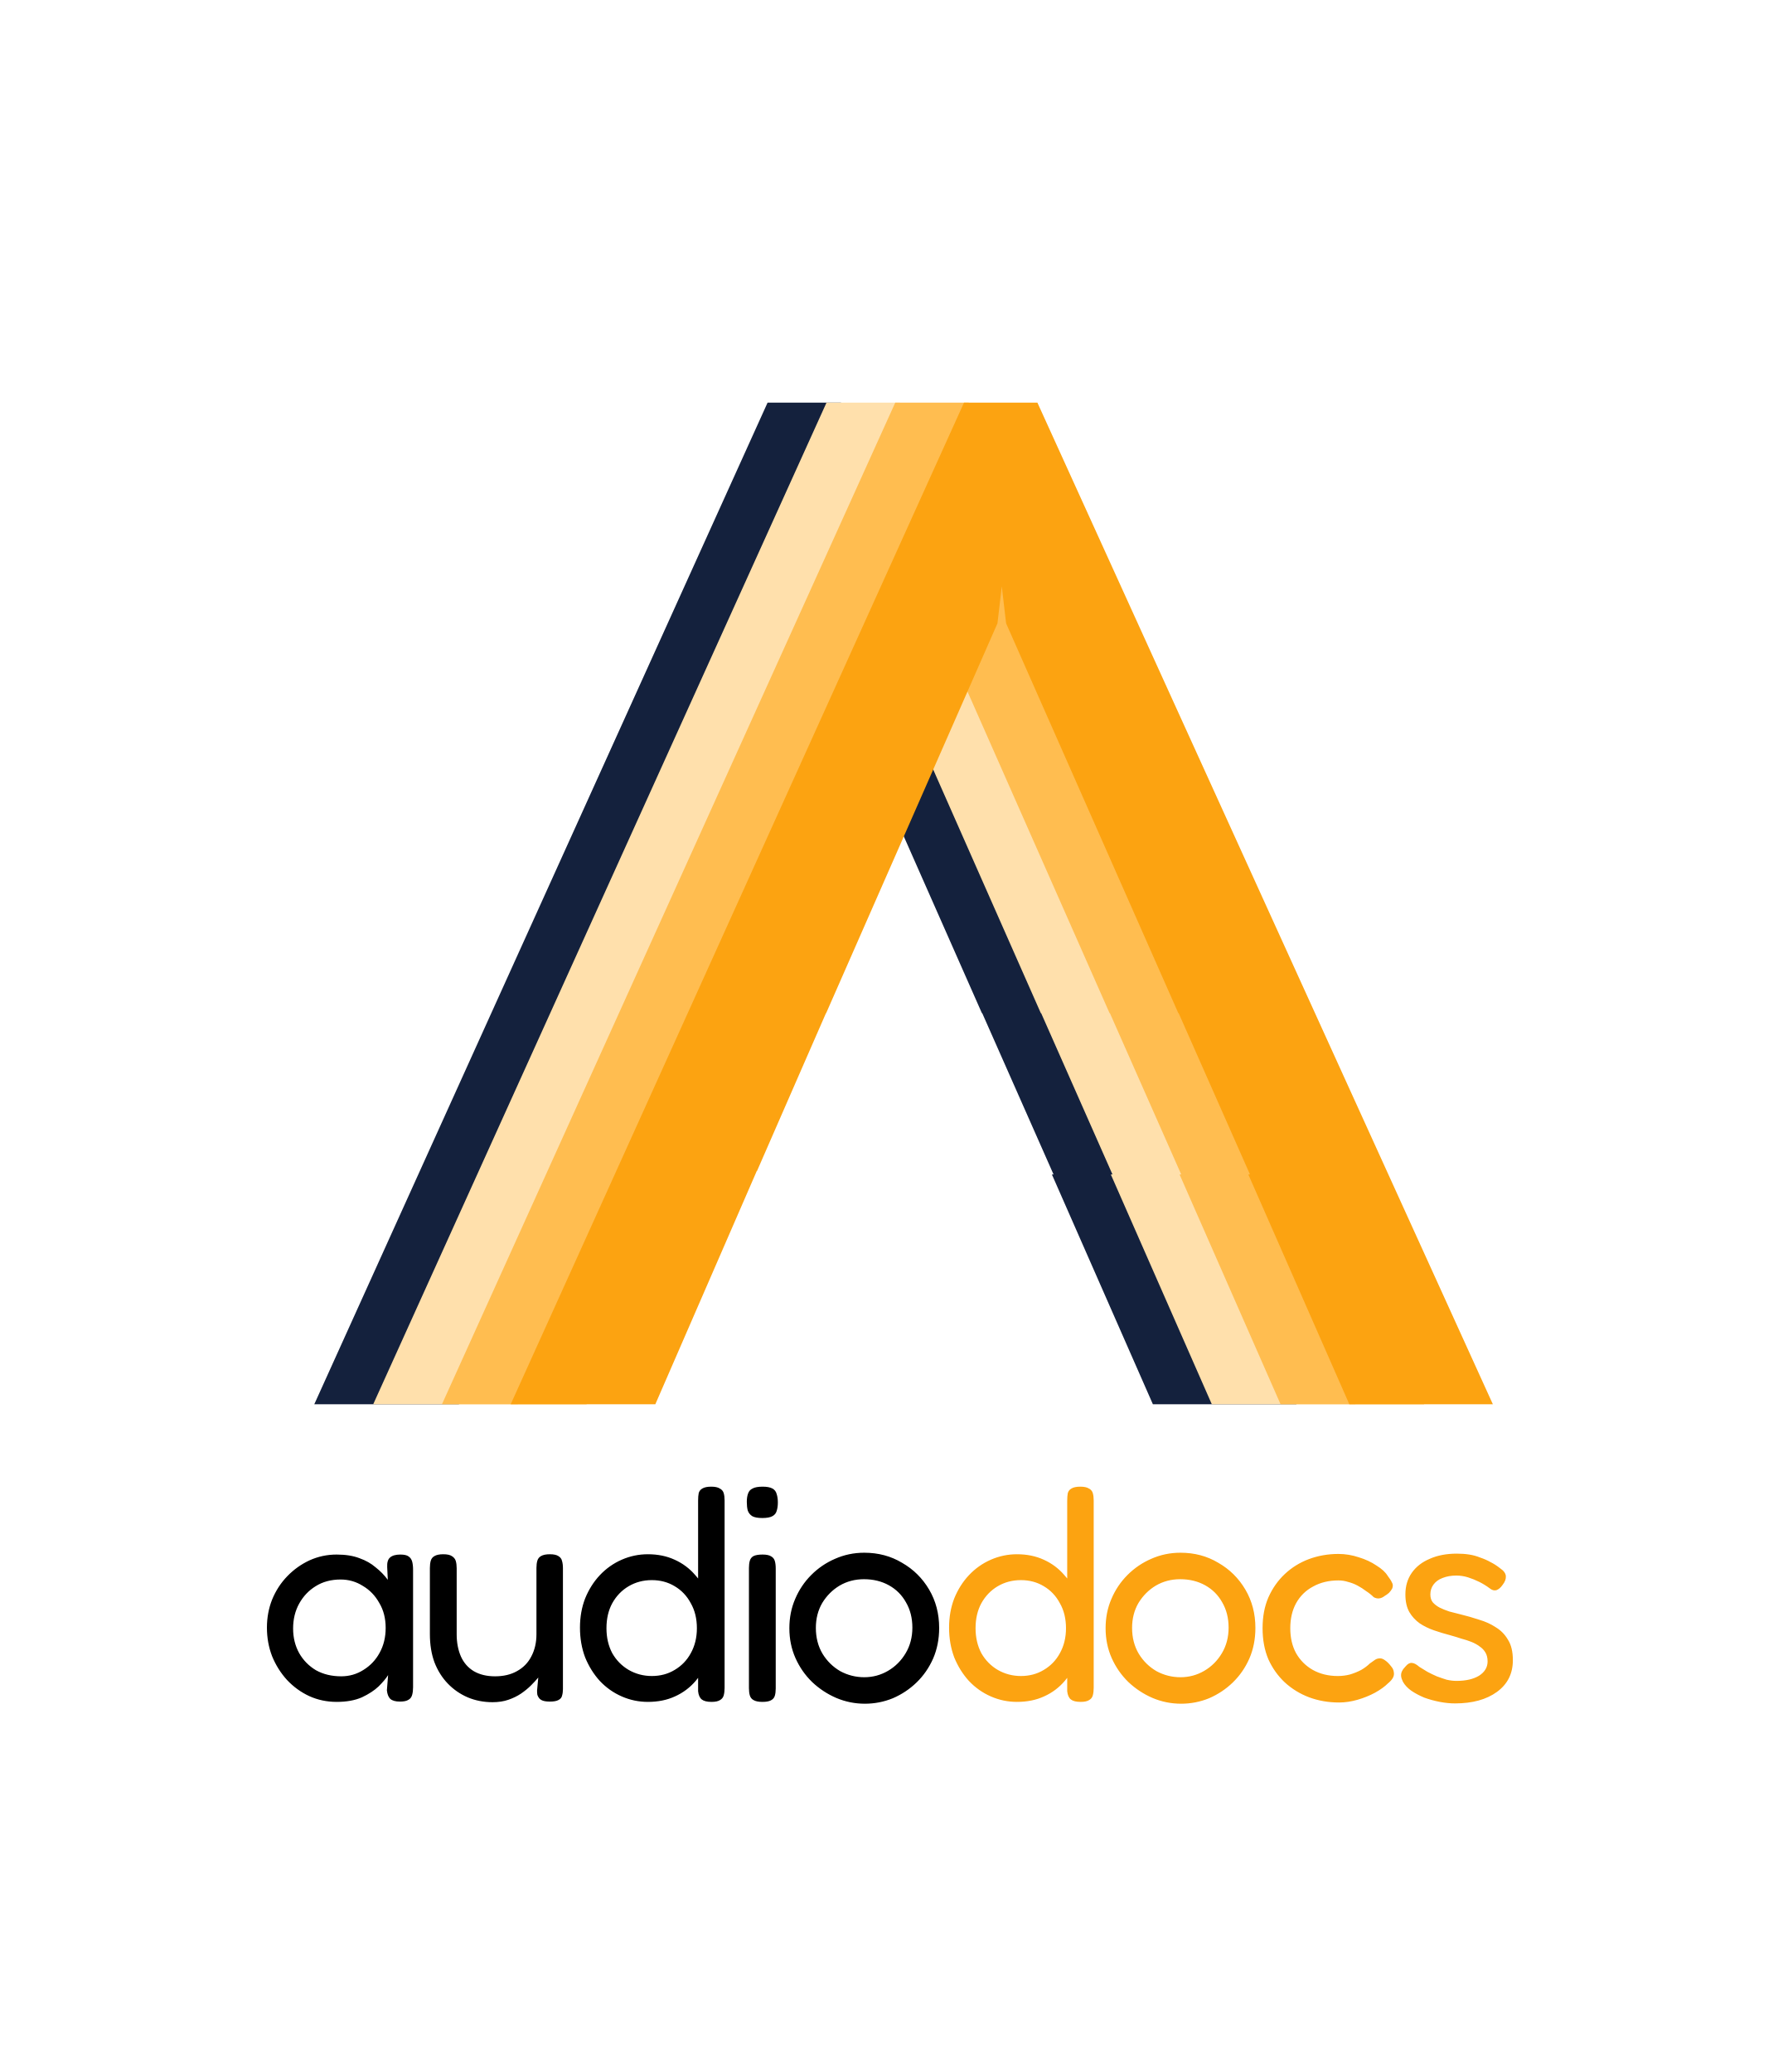
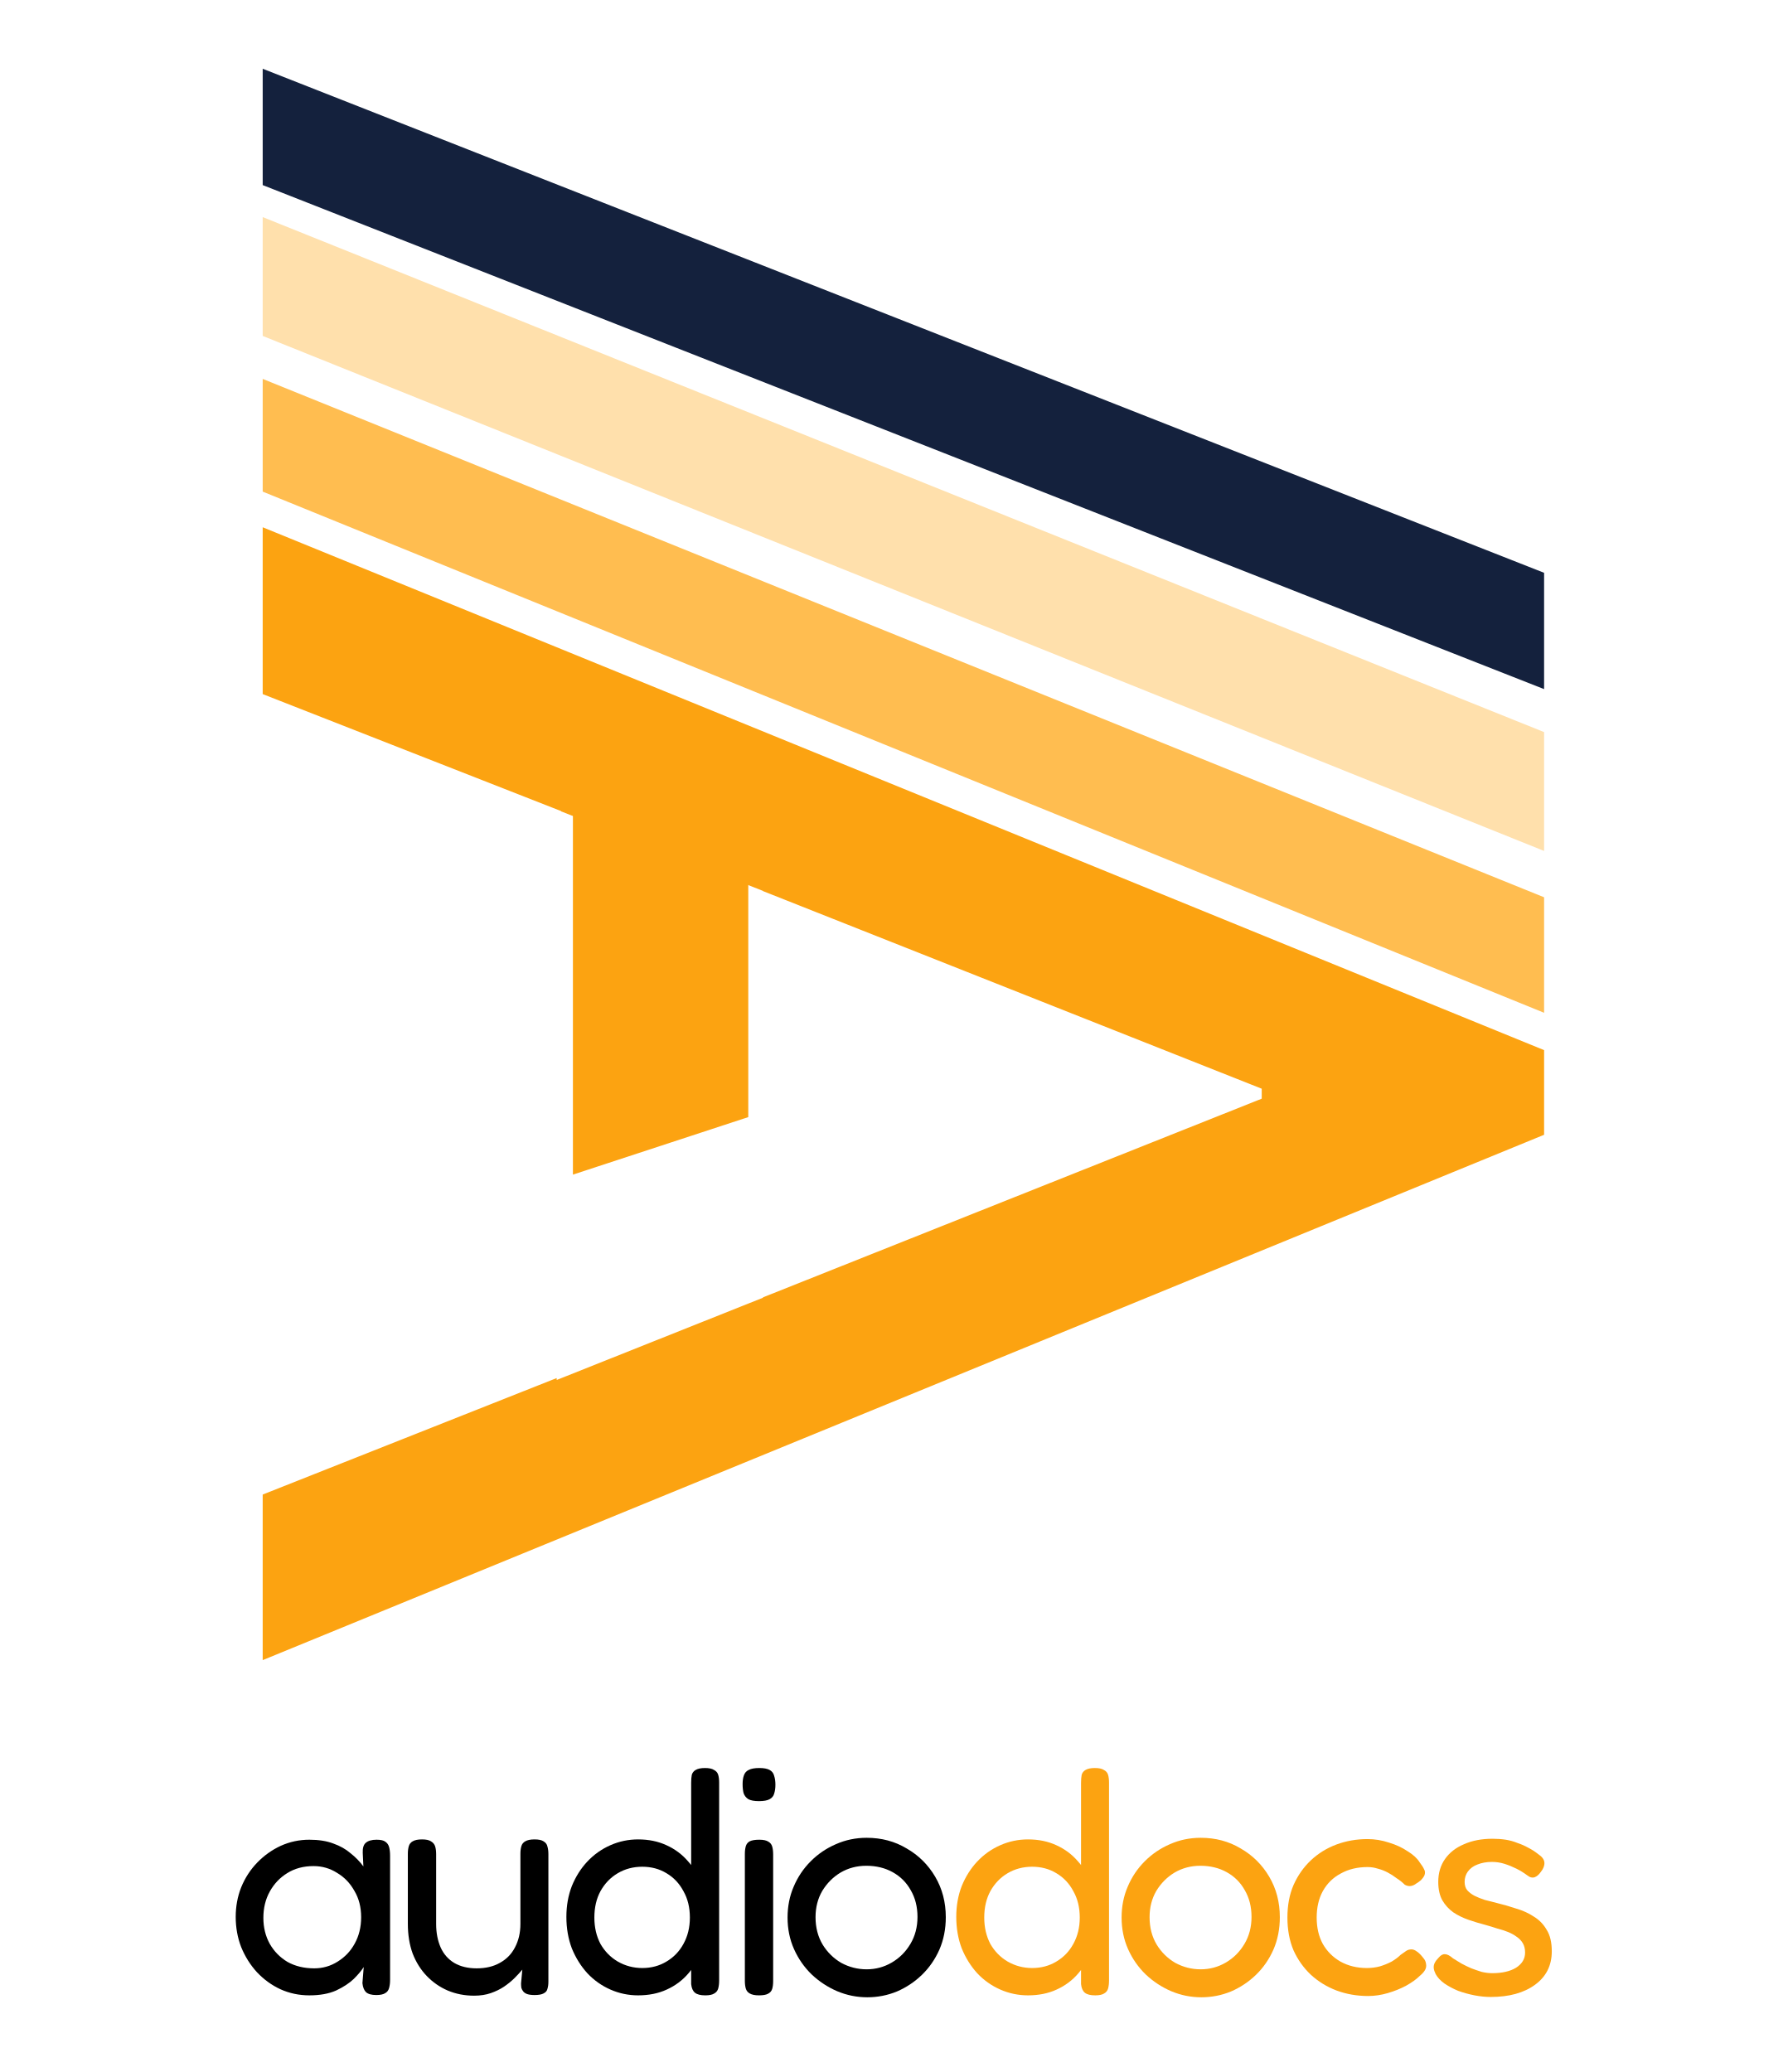
<svg xmlns="http://www.w3.org/2000/svg" width="182" height="211" viewBox="0 0 182 211" fill="none">
-   <path d="M132 143H117.384L107.102 119.599L107.269 119.596L100.01 103.178H99.977L82.44 63.477L82 59.707L81.56 63.477L64.115 103.178H64.097L60.992 110.283L60.901 110.494L57.08 119.242H57.055L46.725 143H32L78.154 41H85.626L132 143Z" fill="#14213D" />
-   <path d="M138 143H123.384L113.102 119.599L113.269 119.596L106.01 103.178H105.977L88.44 63.477L88 59.707L87.56 63.477L70.115 103.178H70.097L66.992 110.283L66.901 110.494L63.08 119.242H63.055L52.725 143H38L84.154 41H91.626L138 143Z" fill="#FFE0AC" />
-   <path d="M145 143H130.384L120.102 119.599L120.269 119.596L113.01 103.178H112.977L95.44 63.477L95 59.707L94.56 63.477L77.115 103.178H77.097L73.992 110.283L73.901 110.494L70.08 119.242H70.055L59.725 143H45L91.154 41H98.626L145 143Z" fill="#FFBD50" />
-   <path d="M152 143H137.384L127.102 119.599L127.269 119.596L120.01 103.178H119.977L102.44 63.477L102 59.707L101.56 63.477L84.115 103.178H84.097L80.992 110.283L80.901 110.494L77.08 119.242H77.055L66.725 143H52L98.154 41H105.626L152 143Z" fill="#FCA311" />
-   <path d="M40.725 173.279C40.27 173.279 39.94 173.186 39.733 173C39.547 172.814 39.433 172.525 39.392 172.132L39.516 170.582C39.309 170.913 38.989 171.295 38.555 171.729C38.121 172.142 37.553 172.514 36.85 172.845C36.147 173.155 35.29 173.31 34.277 173.31C33.285 173.31 32.355 173.114 31.487 172.721C30.64 172.328 29.885 171.781 29.224 171.078C28.583 170.375 28.077 169.569 27.705 168.66C27.354 167.751 27.178 166.779 27.178 165.746C27.178 164.733 27.354 163.783 27.705 162.894C28.077 161.985 28.594 161.189 29.255 160.507C29.916 159.825 30.671 159.288 31.518 158.895C32.386 158.502 33.306 158.306 34.277 158.306C35.186 158.306 35.961 158.43 36.602 158.678C37.243 158.905 37.79 159.215 38.245 159.608C38.72 159.98 39.134 160.404 39.485 160.879L39.423 159.577C39.402 159.122 39.495 158.802 39.702 158.616C39.929 158.409 40.281 158.306 40.756 158.306C41.149 158.306 41.428 158.368 41.593 158.492C41.779 158.616 41.903 158.792 41.965 159.019C42.027 159.246 42.058 159.525 42.058 159.856V171.822C42.058 172.111 42.027 172.37 41.965 172.597C41.903 172.824 41.779 172.99 41.593 173.093C41.407 173.217 41.118 173.279 40.725 173.279ZM34.742 170.706C35.569 170.706 36.323 170.489 37.005 170.055C37.708 169.621 38.255 169.042 38.648 168.319C39.061 167.575 39.268 166.728 39.268 165.777C39.268 164.806 39.051 163.958 38.617 163.235C38.204 162.491 37.646 161.912 36.943 161.499C36.261 161.065 35.507 160.848 34.68 160.848C33.709 160.848 32.861 161.075 32.138 161.53C31.435 161.964 30.877 162.553 30.464 163.297C30.051 164.041 29.844 164.888 29.844 165.839C29.844 166.769 30.051 167.606 30.464 168.35C30.877 169.073 31.446 169.652 32.169 170.086C32.913 170.499 33.771 170.706 34.742 170.706ZM50.156 173.341C49.246 173.341 48.399 173.176 47.614 172.845C46.849 172.514 46.177 172.049 45.599 171.45C45.02 170.851 44.565 170.127 44.235 169.28C43.925 168.433 43.77 167.472 43.77 166.397V159.67C43.77 159.381 43.801 159.133 43.863 158.926C43.925 158.719 44.049 158.564 44.235 158.461C44.441 158.337 44.741 158.275 45.134 158.275C45.526 158.275 45.816 158.337 46.002 158.461C46.208 158.585 46.343 158.75 46.405 158.957C46.467 159.164 46.498 159.412 46.498 159.701V166.428C46.498 167.275 46.642 168.03 46.932 168.691C47.221 169.332 47.655 169.828 48.234 170.179C48.833 170.53 49.556 170.706 50.404 170.706C51.272 170.706 52.016 170.53 52.636 170.179C53.276 169.828 53.762 169.332 54.093 168.691C54.444 168.03 54.62 167.275 54.62 166.428V159.67C54.62 159.381 54.651 159.133 54.713 158.926C54.775 158.719 54.899 158.564 55.085 158.461C55.291 158.337 55.591 158.275 55.984 158.275C56.376 158.275 56.666 158.337 56.852 158.461C57.058 158.585 57.182 158.75 57.224 158.957C57.286 159.164 57.317 159.412 57.317 159.701V172.008C57.317 172.256 57.286 172.483 57.224 172.69C57.182 172.876 57.058 173.021 56.852 173.124C56.666 173.227 56.376 173.279 55.984 173.279C55.694 173.279 55.457 173.248 55.271 173.186C55.105 173.124 54.981 173.041 54.899 172.938C54.816 172.835 54.754 172.721 54.713 172.597C54.692 172.452 54.682 172.308 54.682 172.163L54.806 170.83C54.599 171.078 54.351 171.347 54.062 171.636C53.772 171.925 53.431 172.204 53.039 172.473C52.667 172.721 52.243 172.928 51.768 173.093C51.292 173.258 50.755 173.341 50.156 173.341ZM65.965 173.31C65.035 173.31 64.146 173.124 63.299 172.752C62.452 172.38 61.708 171.853 61.067 171.171C60.447 170.489 59.951 169.693 59.579 168.784C59.227 167.854 59.052 166.841 59.052 165.746C59.052 164.671 59.227 163.679 59.579 162.77C59.951 161.861 60.447 161.075 61.067 160.414C61.708 159.732 62.452 159.205 63.299 158.833C64.146 158.461 65.035 158.275 65.965 158.275C66.978 158.275 67.887 158.461 68.693 158.833C69.519 159.205 70.222 159.732 70.801 160.414C71.4 161.075 71.855 161.871 72.165 162.801C72.475 163.71 72.63 164.702 72.63 165.777C72.65 166.872 72.496 167.875 72.165 168.784C71.855 169.693 71.41 170.489 70.832 171.171C70.253 171.853 69.55 172.38 68.724 172.752C67.918 173.124 66.998 173.31 65.965 173.31ZM66.368 170.675C67.236 170.675 68.011 170.468 68.693 170.055C69.395 169.642 69.943 169.073 70.336 168.35C70.749 167.606 70.956 166.759 70.956 165.808C70.956 164.837 70.749 163.989 70.336 163.266C69.943 162.522 69.395 161.943 68.693 161.53C68.011 161.117 67.236 160.91 66.368 160.91C65.5 160.91 64.715 161.117 64.012 161.53C63.309 161.943 62.751 162.522 62.338 163.266C61.945 163.989 61.749 164.837 61.749 165.808C61.749 166.759 61.945 167.606 62.338 168.35C62.751 169.073 63.309 169.642 64.012 170.055C64.735 170.468 65.52 170.675 66.368 170.675ZM72.444 173.31C71.989 173.31 71.659 173.227 71.452 173.062C71.245 172.897 71.121 172.618 71.08 172.225V152.819C71.08 152.509 71.1 152.251 71.142 152.044C71.204 151.837 71.328 151.682 71.514 151.579C71.721 151.455 72.02 151.393 72.413 151.393C72.805 151.393 73.095 151.455 73.281 151.579C73.487 151.682 73.622 151.837 73.684 152.044C73.746 152.251 73.777 152.499 73.777 152.788V171.884C73.777 172.173 73.746 172.432 73.684 172.659C73.622 172.866 73.498 173.021 73.312 173.124C73.126 173.248 72.837 173.31 72.444 173.31ZM77.619 173.31C77.226 173.31 76.927 173.248 76.72 173.124C76.534 173.021 76.41 172.866 76.348 172.659C76.286 172.452 76.255 172.204 76.255 171.915V159.67C76.255 159.381 76.286 159.133 76.348 158.926C76.41 158.719 76.534 158.564 76.72 158.461C76.927 158.358 77.237 158.306 77.65 158.306C78.043 158.306 78.332 158.368 78.518 158.492C78.704 158.595 78.828 158.75 78.89 158.957C78.952 159.164 78.983 159.422 78.983 159.732V171.946C78.983 172.235 78.952 172.483 78.89 172.69C78.828 172.897 78.694 173.052 78.487 173.155C78.301 173.258 78.011 173.31 77.619 173.31ZM77.619 154.586C77.164 154.586 76.823 154.524 76.596 154.4C76.368 154.255 76.213 154.059 76.131 153.811C76.069 153.563 76.038 153.274 76.038 152.943C76.038 152.612 76.079 152.333 76.162 152.106C76.245 151.858 76.4 151.682 76.627 151.579C76.854 151.455 77.195 151.393 77.65 151.393C78.084 151.393 78.415 151.455 78.642 151.579C78.869 151.703 79.014 151.889 79.076 152.137C79.159 152.385 79.2 152.674 79.2 153.005C79.2 153.336 79.159 153.625 79.076 153.873C79.014 154.1 78.869 154.276 78.642 154.4C78.415 154.524 78.073 154.586 77.619 154.586ZM88.06 173.496C87.047 173.496 86.076 173.3 85.146 172.907C84.236 172.514 83.42 171.977 82.697 171.295C81.973 170.592 81.405 169.776 80.992 168.846C80.578 167.916 80.372 166.903 80.372 165.808C80.372 164.733 80.568 163.741 80.961 162.832C81.353 161.902 81.901 161.086 82.604 160.383C83.306 159.68 84.112 159.133 85.022 158.74C85.952 158.327 86.944 158.12 87.998 158.12C89.424 158.12 90.705 158.461 91.842 159.143C92.999 159.804 93.919 160.714 94.601 161.871C95.283 163.028 95.624 164.33 95.624 165.777C95.624 166.914 95.417 167.957 95.004 168.908C94.59 169.838 94.032 170.644 93.33 171.326C92.627 172.008 91.821 172.545 90.912 172.938C90.002 173.31 89.052 173.496 88.06 173.496ZM87.998 170.799C88.866 170.799 89.672 170.582 90.416 170.148C91.16 169.714 91.759 169.115 92.214 168.35C92.668 167.585 92.896 166.717 92.896 165.746C92.896 164.775 92.679 163.917 92.245 163.173C91.831 162.429 91.253 161.85 90.509 161.437C89.765 161.024 88.917 160.817 87.967 160.817C87.057 160.817 86.231 161.034 85.487 161.468C84.763 161.902 84.174 162.491 83.72 163.235C83.286 163.979 83.069 164.826 83.069 165.777C83.069 166.769 83.296 167.647 83.751 168.412C84.205 169.156 84.805 169.745 85.549 170.179C86.313 170.592 87.13 170.799 87.998 170.799Z" fill="black" />
-   <path d="M103.546 173.31C102.616 173.31 101.728 173.124 100.88 172.752C100.033 172.38 99.289 171.853 98.648 171.171C98.028 170.489 97.532 169.693 97.16 168.784C96.809 167.854 96.633 166.841 96.633 165.746C96.633 164.671 96.809 163.679 97.16 162.77C97.532 161.861 98.028 161.075 98.648 160.414C99.289 159.732 100.033 159.205 100.88 158.833C101.728 158.461 102.616 158.275 103.546 158.275C104.559 158.275 105.468 158.461 106.274 158.833C107.101 159.205 107.804 159.732 108.382 160.414C108.982 161.075 109.436 161.871 109.746 162.801C110.056 163.71 110.211 164.702 110.211 165.777C110.232 166.872 110.077 167.875 109.746 168.784C109.436 169.693 108.992 170.489 108.413 171.171C107.835 171.853 107.132 172.38 106.305 172.752C105.499 173.124 104.58 173.31 103.546 173.31ZM103.949 170.675C104.817 170.675 105.592 170.468 106.274 170.055C106.977 169.642 107.525 169.073 107.917 168.35C108.331 167.606 108.537 166.759 108.537 165.808C108.537 164.837 108.331 163.989 107.917 163.266C107.525 162.522 106.977 161.943 106.274 161.53C105.592 161.117 104.817 160.91 103.949 160.91C103.081 160.91 102.296 161.117 101.593 161.53C100.891 161.943 100.333 162.522 99.919 163.266C99.527 163.989 99.33 164.837 99.33 165.808C99.33 166.759 99.527 167.606 99.919 168.35C100.333 169.073 100.891 169.642 101.593 170.055C102.317 170.468 103.102 170.675 103.949 170.675ZM110.025 173.31C109.571 173.31 109.24 173.227 109.033 173.062C108.827 172.897 108.703 172.618 108.661 172.225V152.819C108.661 152.509 108.682 152.251 108.723 152.044C108.785 151.837 108.909 151.682 109.095 151.579C109.302 151.455 109.602 151.393 109.994 151.393C110.387 151.393 110.676 151.455 110.862 151.579C111.069 151.682 111.203 151.837 111.265 152.044C111.327 152.251 111.358 152.499 111.358 152.788V171.884C111.358 172.173 111.327 172.432 111.265 172.659C111.203 172.866 111.079 173.021 110.893 173.124C110.707 173.248 110.418 173.31 110.025 173.31ZM120.258 173.496C119.246 173.496 118.274 173.3 117.344 172.907C116.435 172.514 115.619 171.977 114.895 171.295C114.172 170.592 113.604 169.776 113.19 168.846C112.777 167.916 112.57 166.903 112.57 165.808C112.57 164.733 112.767 163.741 113.159 162.832C113.552 161.902 114.1 161.086 114.802 160.383C115.505 159.68 116.311 159.133 117.22 158.74C118.15 158.327 119.142 158.12 120.196 158.12C121.622 158.12 122.904 158.461 124.04 159.143C125.198 159.804 126.117 160.714 126.799 161.871C127.481 163.028 127.822 164.33 127.822 165.777C127.822 166.914 127.616 167.957 127.202 168.908C126.789 169.838 126.231 170.644 125.528 171.326C124.826 172.008 124.02 172.545 123.11 172.938C122.201 173.31 121.25 173.496 120.258 173.496ZM120.196 170.799C121.064 170.799 121.87 170.582 122.614 170.148C123.358 169.714 123.958 169.115 124.412 168.35C124.867 167.585 125.094 166.717 125.094 165.746C125.094 164.775 124.877 163.917 124.443 163.173C124.03 162.429 123.451 161.85 122.707 161.437C121.963 161.024 121.116 160.817 120.165 160.817C119.256 160.817 118.429 161.034 117.685 161.468C116.962 161.902 116.373 162.491 115.918 163.235C115.484 163.979 115.267 164.826 115.267 165.777C115.267 166.769 115.495 167.647 115.949 168.412C116.404 169.156 117.003 169.745 117.747 170.179C118.512 170.592 119.328 170.799 120.196 170.799ZM136.334 173.372C135.259 173.372 134.247 173.196 133.296 172.845C132.366 172.494 131.539 171.987 130.816 171.326C130.113 170.665 129.555 169.879 129.142 168.97C128.749 168.04 128.553 166.986 128.553 165.808C128.553 164.63 128.749 163.586 129.142 162.677C129.555 161.747 130.113 160.951 130.816 160.29C131.519 159.629 132.335 159.122 133.265 158.771C134.216 158.42 135.218 158.244 136.272 158.244C136.975 158.244 137.667 158.358 138.349 158.585C139.031 158.792 139.63 159.071 140.147 159.422C140.684 159.753 141.067 160.104 141.294 160.476C141.501 160.745 141.645 160.972 141.728 161.158C141.831 161.323 141.842 161.52 141.759 161.747C141.676 161.912 141.563 162.067 141.418 162.212C141.273 162.336 141.129 162.439 140.984 162.522C140.612 162.811 140.24 162.853 139.868 162.646C139.641 162.419 139.382 162.212 139.093 162.026C138.824 161.819 138.535 161.633 138.225 161.468C137.915 161.303 137.595 161.179 137.264 161.096C136.954 160.993 136.623 160.941 136.272 160.941C135.301 160.941 134.443 161.148 133.699 161.561C132.955 161.954 132.376 162.522 131.963 163.266C131.57 163.989 131.374 164.837 131.374 165.808C131.374 166.779 131.57 167.627 131.963 168.35C132.376 169.073 132.945 169.642 133.668 170.055C134.412 170.468 135.259 170.675 136.21 170.675C136.644 170.675 137.057 170.623 137.45 170.52C137.863 170.396 138.246 170.241 138.597 170.055C138.948 169.848 139.238 169.631 139.465 169.404C139.672 169.259 139.847 169.135 139.992 169.032C140.137 168.929 140.312 168.877 140.519 168.877C140.684 168.877 140.86 168.949 141.046 169.094C141.232 169.218 141.428 169.414 141.635 169.683C141.8 169.869 141.893 170.065 141.914 170.272C141.955 170.479 141.924 170.675 141.821 170.861C141.718 171.047 141.552 171.233 141.325 171.419C140.994 171.75 140.55 172.07 139.992 172.38C139.455 172.669 138.866 172.907 138.225 173.093C137.584 173.279 136.954 173.372 136.334 173.372ZM148.147 173.465C147.651 173.465 147.134 173.413 146.597 173.31C146.059 173.207 145.532 173.062 145.016 172.876C144.52 172.669 144.075 172.432 143.683 172.163C143.311 171.894 143.032 171.595 142.846 171.264C142.742 171.057 142.68 170.871 142.66 170.706C142.639 170.52 142.67 170.344 142.753 170.179C142.835 170.014 142.959 169.848 143.125 169.683C143.331 169.435 143.538 169.321 143.745 169.342C143.951 169.342 144.21 169.476 144.52 169.745C144.747 169.89 145.016 170.055 145.326 170.241C145.636 170.406 145.956 170.561 146.287 170.706C146.617 170.83 146.948 170.944 147.279 171.047C147.63 171.13 147.971 171.171 148.302 171.171C149.252 171.171 150.017 170.995 150.596 170.644C151.174 170.272 151.464 169.786 151.464 169.187C151.464 168.836 151.391 168.536 151.247 168.288C151.102 168.04 150.906 167.833 150.658 167.668C150.41 167.482 150.131 167.327 149.821 167.203C149.511 167.079 149.159 166.965 148.767 166.862C148.395 166.738 148.023 166.624 147.651 166.521C147.093 166.376 146.545 166.211 146.008 166.025C145.47 165.839 144.985 165.601 144.551 165.312C144.117 165.002 143.765 164.62 143.497 164.165C143.228 163.69 143.094 163.09 143.094 162.367C143.094 161.52 143.311 160.786 143.745 160.166C144.179 159.546 144.788 159.071 145.574 158.74C146.359 158.389 147.279 158.213 148.333 158.213C148.787 158.213 149.211 158.244 149.604 158.306C149.996 158.368 150.368 158.471 150.72 158.616C151.092 158.74 151.443 158.895 151.774 159.081C152.104 159.246 152.425 159.453 152.735 159.701C153.107 159.949 153.303 160.218 153.324 160.507C153.344 160.796 153.231 161.096 152.983 161.406C152.797 161.675 152.59 161.85 152.363 161.933C152.135 161.995 151.908 161.933 151.681 161.747C151.35 161.499 150.999 161.282 150.627 161.096C150.255 160.91 149.872 160.755 149.48 160.631C149.087 160.507 148.684 160.445 148.271 160.445C147.754 160.445 147.289 160.528 146.876 160.693C146.483 160.838 146.173 161.065 145.946 161.375C145.739 161.664 145.636 161.995 145.636 162.367C145.636 162.698 145.718 162.966 145.884 163.173C146.07 163.38 146.297 163.555 146.566 163.7C146.855 163.845 147.186 163.979 147.558 164.103C147.95 164.206 148.353 164.31 148.767 164.413C149.366 164.558 149.976 164.733 150.596 164.94C151.236 165.126 151.805 165.384 152.301 165.715C152.817 166.025 153.231 166.449 153.541 166.986C153.871 167.503 154.037 168.195 154.037 169.063C154.037 170.427 153.499 171.502 152.425 172.287C151.35 173.072 149.924 173.465 148.147 173.465Z" fill="#FCA311" />
+   <path d="M151.778 203.359C151.254 203.359 150.709 203.304 150.141 203.195C149.574 203.086 149.017 202.933 148.471 202.736C147.947 202.518 147.478 202.267 147.063 201.983C146.67 201.7 146.375 201.383 146.179 201.034C146.07 200.815 146.004 200.619 145.983 200.444C145.961 200.248 145.993 200.062 146.081 199.888C146.168 199.713 146.299 199.538 146.474 199.364C146.692 199.102 146.91 198.982 147.129 199.004C147.347 199.004 147.62 199.145 147.947 199.429C148.187 199.582 148.471 199.757 148.799 199.953C149.126 200.128 149.464 200.292 149.814 200.444C150.163 200.575 150.512 200.695 150.862 200.805C151.233 200.892 151.593 200.936 151.942 200.936C152.946 200.936 153.754 200.75 154.365 200.379C154.976 199.986 155.282 199.473 155.282 198.84C155.282 198.469 155.206 198.152 155.053 197.89C154.9 197.628 154.693 197.41 154.431 197.235C154.169 197.039 153.874 196.875 153.547 196.744C153.219 196.613 152.848 196.493 152.433 196.384C152.04 196.253 151.647 196.133 151.254 196.024C150.665 195.871 150.087 195.696 149.519 195.5C148.951 195.303 148.438 195.052 147.98 194.747C147.522 194.419 147.15 194.015 146.867 193.535C146.583 193.033 146.441 192.4 146.441 191.636C146.441 190.741 146.67 189.966 147.129 189.311C147.587 188.656 148.231 188.154 149.061 187.805C149.89 187.434 150.862 187.248 151.975 187.248C152.455 187.248 152.903 187.281 153.317 187.346C153.732 187.412 154.125 187.521 154.496 187.674C154.889 187.805 155.26 187.968 155.61 188.165C155.959 188.34 156.297 188.558 156.625 188.82C157.018 189.082 157.225 189.366 157.247 189.671C157.269 189.977 157.149 190.293 156.887 190.621C156.69 190.905 156.472 191.09 156.232 191.177C155.992 191.243 155.751 191.177 155.511 190.981C155.162 190.719 154.791 190.49 154.398 190.293C154.005 190.097 153.601 189.933 153.186 189.802C152.772 189.671 152.346 189.606 151.909 189.606C151.364 189.606 150.872 189.693 150.436 189.868C150.021 190.02 149.694 190.261 149.453 190.588C149.235 190.894 149.126 191.243 149.126 191.636C149.126 191.985 149.213 192.269 149.388 192.487C149.584 192.706 149.825 192.891 150.108 193.044C150.414 193.197 150.763 193.339 151.156 193.47C151.571 193.579 151.997 193.688 152.433 193.797C153.066 193.95 153.71 194.135 154.365 194.354C155.042 194.55 155.642 194.823 156.166 195.172C156.712 195.5 157.149 195.947 157.476 196.515C157.825 197.061 158 197.792 158 198.709C158 200.15 157.432 201.285 156.297 202.114C155.162 202.944 153.656 203.359 151.778 203.359Z" fill="#FCA311" />
+   <path d="M139.301 203.261C138.166 203.261 137.096 203.075 136.092 202.704C135.11 202.333 134.236 201.798 133.472 201.099C132.73 200.401 132.141 199.571 131.704 198.611C131.289 197.628 131.082 196.515 131.082 195.271C131.082 194.026 131.289 192.924 131.704 191.963C132.141 190.981 132.73 190.141 133.472 189.442C134.215 188.743 135.077 188.209 136.059 187.838C137.063 187.466 138.122 187.281 139.236 187.281C139.978 187.281 140.709 187.401 141.429 187.641C142.15 187.859 142.783 188.154 143.329 188.525C143.896 188.874 144.3 189.246 144.54 189.639C144.759 189.922 144.911 190.162 144.999 190.359C145.108 190.534 145.119 190.741 145.031 190.981C144.944 191.156 144.824 191.319 144.671 191.472C144.518 191.603 144.366 191.712 144.213 191.8C143.82 192.105 143.427 192.149 143.034 191.931C142.794 191.691 142.521 191.472 142.215 191.276C141.932 191.057 141.626 190.861 141.299 190.686C140.971 190.512 140.633 190.381 140.283 190.293C139.956 190.184 139.607 190.13 139.236 190.13C138.21 190.13 137.304 190.348 136.518 190.785C135.732 191.199 135.121 191.8 134.684 192.586C134.269 193.35 134.062 194.245 134.062 195.271C134.062 196.297 134.269 197.192 134.684 197.956C135.121 198.72 135.721 199.32 136.485 199.757C137.271 200.193 138.166 200.412 139.17 200.412C139.629 200.412 140.065 200.357 140.48 200.248C140.916 200.117 141.32 199.953 141.691 199.757C142.063 199.538 142.368 199.309 142.608 199.069C142.827 198.916 143.012 198.785 143.165 198.676C143.318 198.567 143.503 198.512 143.722 198.512C143.896 198.512 144.082 198.589 144.278 198.742C144.475 198.873 144.682 199.08 144.9 199.364C145.075 199.56 145.173 199.768 145.195 199.986C145.239 200.204 145.206 200.412 145.097 200.608C144.988 200.805 144.813 201.001 144.573 201.198C144.224 201.547 143.754 201.885 143.165 202.213C142.597 202.518 141.975 202.769 141.299 202.966C140.622 203.162 139.956 203.261 139.301 203.261Z" fill="#FCA311" />
+   <path d="M122.32 203.391C121.251 203.391 120.225 203.184 119.242 202.769C118.282 202.355 117.419 201.787 116.655 201.067C115.891 200.324 115.291 199.462 114.854 198.48C114.418 197.497 114.199 196.428 114.199 195.271C114.199 194.136 114.407 193.088 114.822 192.127C115.236 191.145 115.815 190.283 116.557 189.54C117.299 188.798 118.151 188.22 119.111 187.805C120.094 187.368 121.141 187.15 122.255 187.15C123.761 187.15 125.115 187.51 126.315 188.23C127.538 188.929 128.509 189.89 129.229 191.112C129.95 192.335 130.31 193.71 130.31 195.238C130.31 196.439 130.092 197.541 129.655 198.545C129.219 199.528 128.629 200.379 127.887 201.099C127.145 201.82 126.293 202.387 125.333 202.802C124.372 203.195 123.368 203.391 122.32 203.391ZM122.255 200.543C123.172 200.543 124.023 200.313 124.809 199.855C125.595 199.397 126.228 198.764 126.708 197.956C127.188 197.148 127.428 196.231 127.428 195.205C127.428 194.179 127.199 193.273 126.741 192.487C126.304 191.701 125.693 191.09 124.907 190.654C124.121 190.217 123.226 189.999 122.222 189.999C121.261 189.999 120.388 190.228 119.602 190.686C118.838 191.145 118.216 191.767 117.736 192.553C117.278 193.339 117.048 194.234 117.048 195.238C117.048 196.286 117.288 197.214 117.769 198.021C118.249 198.807 118.882 199.429 119.668 199.888C120.476 200.324 121.338 200.543 122.255 200.543Z" fill="#FCA311" />
+   <path d="M104.667 203.195C103.685 203.195 102.746 202.999 101.851 202.606C100.956 202.213 100.17 201.656 99.493 200.936C98.839 200.215 98.315 199.375 97.922 198.414C97.551 197.432 97.365 196.362 97.365 195.205C97.365 194.07 97.551 193.022 97.922 192.062C98.315 191.101 98.839 190.272 99.493 189.573C100.17 188.853 100.956 188.296 101.851 187.903C102.746 187.51 103.685 187.314 104.667 187.314C105.737 187.314 106.697 187.51 107.549 187.903C108.422 188.296 109.164 188.853 109.776 189.573C110.409 190.272 110.889 191.112 111.216 192.094C111.544 193.055 111.707 194.103 111.707 195.238C111.729 196.395 111.566 197.454 111.216 198.414C110.889 199.375 110.42 200.215 109.808 200.936C109.197 201.656 108.455 202.213 107.582 202.606C106.73 202.999 105.759 203.195 104.667 203.195ZM105.093 200.412C106.01 200.412 106.828 200.193 107.549 199.757C108.291 199.32 108.87 198.72 109.284 197.956C109.721 197.17 109.939 196.275 109.939 195.271C109.939 194.245 109.721 193.35 109.284 192.586C108.87 191.8 108.291 191.188 107.549 190.752C106.828 190.315 106.01 190.097 105.093 190.097C104.176 190.097 103.347 190.315 102.604 190.752C101.862 191.188 101.273 191.8 100.836 192.586C100.421 193.35 100.214 194.245 100.214 195.271C100.214 196.275 100.421 197.17 100.836 197.956C101.273 198.72 101.862 199.32 102.604 199.757C103.368 200.193 104.198 200.412 105.093 200.412ZM111.511 203.195C111.031 203.195 110.681 203.108 110.463 202.933C110.245 202.758 110.114 202.464 110.07 202.049V181.55C110.07 181.223 110.092 180.95 110.136 180.732C110.201 180.514 110.332 180.35 110.529 180.241C110.747 180.11 111.063 180.044 111.478 180.044C111.893 180.044 112.199 180.11 112.395 180.241C112.613 180.35 112.755 180.514 112.821 180.732C112.886 180.95 112.919 181.212 112.919 181.518V201.689C112.919 201.994 112.886 202.267 112.821 202.507C112.755 202.726 112.624 202.889 112.428 202.999C112.231 203.13 111.926 203.195 111.511 203.195Z" fill="#FCA311" />
+   <path d="M88.309 203.391C87.239 203.391 86.213 203.184 85.231 202.769C84.27 202.355 83.408 201.787 82.644 201.067C81.88 200.324 81.28 199.462 80.843 198.48C80.406 197.497 80.188 196.428 80.188 195.271C80.188 194.136 80.395 193.088 80.81 192.127C81.225 191.145 81.803 190.283 82.546 189.54C83.288 188.798 84.139 188.22 85.1 187.805C86.082 187.368 87.13 187.15 88.243 187.15C89.75 187.15 91.103 187.51 92.304 188.23C93.526 188.929 94.498 189.89 95.218 191.112C95.939 192.335 96.299 193.71 96.299 195.238C96.299 196.439 96.08 197.541 95.644 198.545C95.207 199.528 94.618 200.379 93.876 201.099C93.133 201.82 92.282 202.387 91.321 202.802C90.361 203.195 89.357 203.391 88.309 203.391ZM88.243 200.543C89.16 200.543 90.012 200.313 90.797 199.855C91.583 199.397 92.216 198.764 92.697 197.956C93.177 197.148 93.417 196.231 93.417 195.205C93.417 194.179 93.188 193.273 92.73 192.487C92.293 191.701 91.682 191.09 90.896 190.654C90.11 190.217 89.215 189.999 88.211 189.999C87.25 189.999 86.377 190.228 85.591 190.686C84.827 191.145 84.205 191.767 83.725 192.553C83.266 193.339 83.037 194.234 83.037 195.238C83.037 196.286 83.277 197.214 83.757 198.021C84.238 198.807 84.871 199.429 85.656 199.888C86.464 200.324 87.326 200.543 88.243 200.543Z" fill="black" />
+   <path d="M77.281 203.195C76.866 203.195 76.549 203.13 76.331 202.999C76.135 202.889 76.004 202.726 75.938 202.507C75.873 202.289 75.84 202.027 75.84 201.721V188.787C75.84 188.482 75.873 188.22 75.938 188.001C76.004 187.783 76.135 187.619 76.331 187.51C76.549 187.401 76.877 187.346 77.313 187.346C77.728 187.346 78.034 187.412 78.23 187.543C78.427 187.652 78.558 187.816 78.623 188.034C78.689 188.252 78.721 188.525 78.721 188.853V201.754C78.721 202.06 78.689 202.322 78.623 202.54C78.558 202.758 78.416 202.922 78.198 203.031C78.001 203.14 77.695 203.195 77.281 203.195ZM77.281 183.417C76.8 183.417 76.44 183.351 76.2 183.22C75.96 183.068 75.796 182.86 75.709 182.598C75.643 182.336 75.611 182.031 75.611 181.681C75.611 181.332 75.654 181.037 75.742 180.797C75.829 180.535 75.993 180.35 76.233 180.241C76.473 180.11 76.833 180.044 77.313 180.044C77.772 180.044 78.121 180.11 78.361 180.241C78.601 180.372 78.754 180.568 78.82 180.83C78.907 181.092 78.951 181.398 78.951 181.747C78.951 182.096 78.907 182.402 78.82 182.664C78.754 182.904 78.601 183.089 78.361 183.22C78.121 183.351 77.761 183.417 77.281 183.417Z" fill="black" />
+   <path d="M64.97 203.195C63.988 203.195 63.049 202.999 62.154 202.606C61.259 202.213 60.473 201.656 59.797 200.936C59.142 200.215 58.618 199.375 58.225 198.414C57.854 197.432 57.668 196.362 57.668 195.205C57.668 194.07 57.854 193.022 58.225 192.062C58.618 191.101 59.142 190.272 59.797 189.573C60.473 188.853 61.259 188.296 62.154 187.903C63.049 187.51 63.988 187.314 64.97 187.314C66.04 187.314 67.001 187.51 67.852 187.903C68.725 188.296 69.467 188.853 70.079 189.573C70.712 190.272 71.192 191.112 71.519 192.094C71.847 193.055 72.01 194.103 72.01 195.238C72.032 196.395 71.869 197.454 71.519 198.414C71.192 199.375 70.722 200.215 70.111 200.936C69.5 201.656 68.758 202.213 67.885 202.606C67.033 202.999 66.062 203.195 64.97 203.195ZM65.396 200.412C66.313 200.412 67.131 200.193 67.852 199.757C68.594 199.32 69.172 198.72 69.587 197.956C70.024 197.17 70.242 196.275 70.242 195.271C70.242 194.245 70.024 193.35 69.587 192.586C69.172 191.8 68.594 191.188 67.852 190.752C67.131 190.315 66.313 190.097 65.396 190.097C64.479 190.097 63.65 190.315 62.907 190.752C62.165 191.188 61.576 191.8 61.139 192.586C60.724 193.35 60.517 194.245 60.517 195.271C60.517 196.275 60.724 197.17 61.139 197.956C61.576 198.72 62.165 199.32 62.907 199.757C63.671 200.193 64.501 200.412 65.396 200.412ZM71.814 203.195C71.334 203.195 70.984 203.108 70.766 202.933C70.548 202.758 70.417 202.464 70.373 202.049V181.55C70.373 181.223 70.395 180.95 70.439 180.732C70.504 180.514 70.635 180.35 70.832 180.241C71.05 180.11 71.367 180.044 71.781 180.044C72.196 180.044 72.502 180.11 72.698 180.241C72.916 180.35 73.058 180.514 73.124 180.732C73.189 180.95 73.222 181.212 73.222 181.518V201.689C73.222 201.994 73.189 202.267 73.124 202.507C73.058 202.726 72.927 202.889 72.731 202.999C72.534 203.13 72.229 203.195 71.814 203.195Z" fill="black" />
+   <path d="M48.271 203.228C47.311 203.228 46.416 203.053 45.586 202.704C44.779 202.355 44.069 201.863 43.458 201.23C42.847 200.597 42.366 199.833 42.017 198.938C41.69 198.043 41.526 197.028 41.526 195.893V188.787C41.526 188.482 41.559 188.22 41.624 188.001C41.69 187.783 41.821 187.619 42.017 187.51C42.235 187.379 42.552 187.314 42.967 187.314C43.381 187.314 43.687 187.379 43.883 187.51C44.102 187.641 44.244 187.816 44.309 188.034C44.375 188.252 44.407 188.514 44.407 188.82V195.926C44.407 196.821 44.56 197.617 44.866 198.316C45.172 198.993 45.63 199.517 46.241 199.888C46.874 200.259 47.638 200.444 48.533 200.444C49.45 200.444 50.236 200.259 50.891 199.888C51.568 199.517 52.081 198.993 52.43 198.316C52.801 197.617 52.987 196.821 52.987 195.926V188.787C52.987 188.482 53.019 188.22 53.085 188.001C53.15 187.783 53.281 187.619 53.478 187.51C53.696 187.379 54.013 187.314 54.428 187.314C54.842 187.314 55.148 187.379 55.344 187.51C55.563 187.641 55.694 187.816 55.737 188.034C55.803 188.252 55.836 188.514 55.836 188.82V201.82C55.836 202.082 55.803 202.322 55.737 202.54C55.694 202.737 55.563 202.889 55.344 202.999C55.148 203.108 54.842 203.162 54.428 203.162C54.122 203.162 53.871 203.129 53.674 203.064C53.5 202.999 53.369 202.911 53.281 202.802C53.194 202.693 53.129 202.573 53.085 202.442C53.063 202.289 53.052 202.136 53.052 201.983L53.183 200.575C52.965 200.837 52.703 201.121 52.397 201.427C52.092 201.732 51.731 202.027 51.317 202.311C50.924 202.573 50.476 202.791 49.974 202.966C49.472 203.14 48.904 203.228 48.271 203.228Z" fill="black" />
+   <path d="M38.31 203.162C37.829 203.162 37.48 203.064 37.262 202.867C37.065 202.671 36.945 202.365 36.902 201.951L37.033 200.313C36.814 200.663 36.476 201.066 36.017 201.525C35.559 201.961 34.959 202.354 34.217 202.704C33.474 203.031 32.568 203.195 31.499 203.195C30.451 203.195 29.468 202.987 28.552 202.573C27.657 202.158 26.86 201.579 26.161 200.837C25.484 200.095 24.95 199.244 24.557 198.283C24.186 197.323 24 196.297 24 195.205C24 194.135 24.186 193.131 24.557 192.192C24.95 191.232 25.495 190.391 26.194 189.671C26.892 188.951 27.689 188.383 28.584 187.968C29.501 187.554 30.473 187.346 31.499 187.346C32.459 187.346 33.278 187.477 33.955 187.739C34.631 187.979 35.21 188.307 35.69 188.721C36.192 189.114 36.629 189.562 37 190.064L36.934 188.689C36.913 188.208 37.011 187.87 37.229 187.674C37.469 187.455 37.84 187.346 38.342 187.346C38.757 187.346 39.052 187.412 39.227 187.543C39.423 187.674 39.554 187.859 39.619 188.099C39.685 188.339 39.718 188.634 39.718 188.983V201.623C39.718 201.929 39.685 202.202 39.619 202.442C39.554 202.682 39.423 202.856 39.227 202.966C39.03 203.097 38.724 203.162 38.31 203.162ZM31.99 200.444C32.863 200.444 33.66 200.215 34.38 199.757C35.122 199.298 35.701 198.687 36.116 197.923C36.552 197.137 36.771 196.242 36.771 195.238C36.771 194.212 36.541 193.317 36.083 192.553C35.646 191.767 35.057 191.156 34.315 190.719C33.594 190.261 32.797 190.031 31.924 190.031C30.898 190.031 30.003 190.271 29.239 190.752C28.497 191.21 27.908 191.832 27.471 192.618C27.034 193.404 26.816 194.299 26.816 195.303C26.816 196.286 27.034 197.17 27.471 197.956C27.908 198.72 28.508 199.331 29.272 199.789C30.058 200.226 30.964 200.444 31.99 200.444Z" fill="black" />
+   <path d="M26.747 169.057L26.747 152.196L56.679 140.334L56.683 140.527L77.684 132.152L77.684 132.115L128.466 111.883L128.466 110.868L77.684 90.743L77.684 90.723L68.595 87.141L68.326 87.035L57.135 82.627L57.135 82.598L26.747 70.682L26.747 53.694L157.217 106.939L157.217 115.559L26.747 169.057Z" fill="#FCA311" />
+   <path d="M157.217 91.374L157.217 103.136L26.747 50.063L26.747 38.587L157.217 91.374Z" fill="#FFBD50" />
+   <path d="M157.217 74.552L157.217 86.655L26.747 34.21L26.747 22.107L157.217 74.552Z" fill="#FFE0AC" />
+   <path d="M157.217 58.331L157.217 70.175L26.747 18.849L26.747 7L157.217 58.331Z" fill="#14213D" />
+   <path d="M58.334 79.788H76.188V113.759L58.334 119.616V79.788Z" fill="#FCA311" />
</svg>
